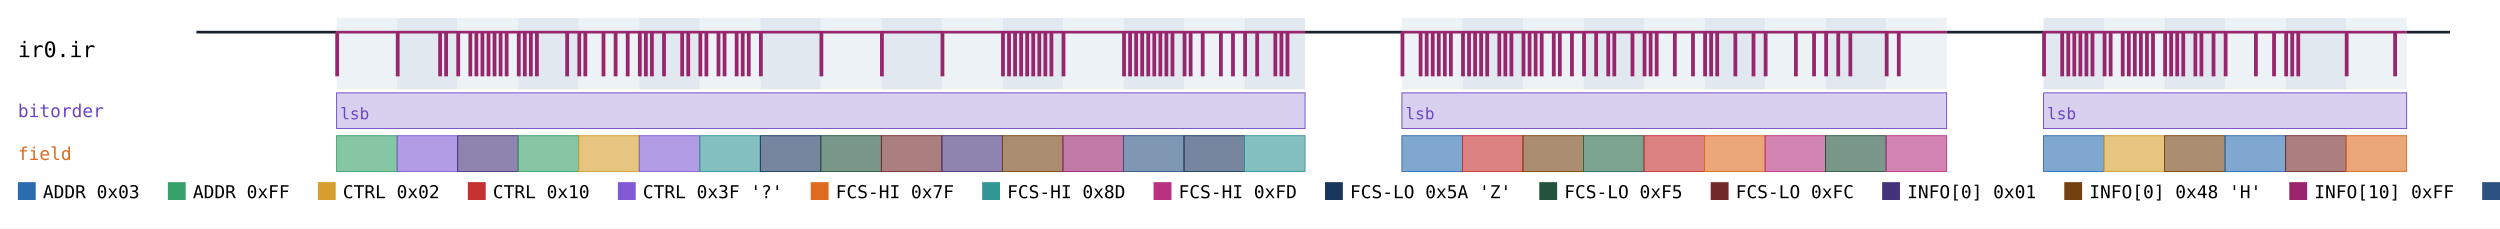
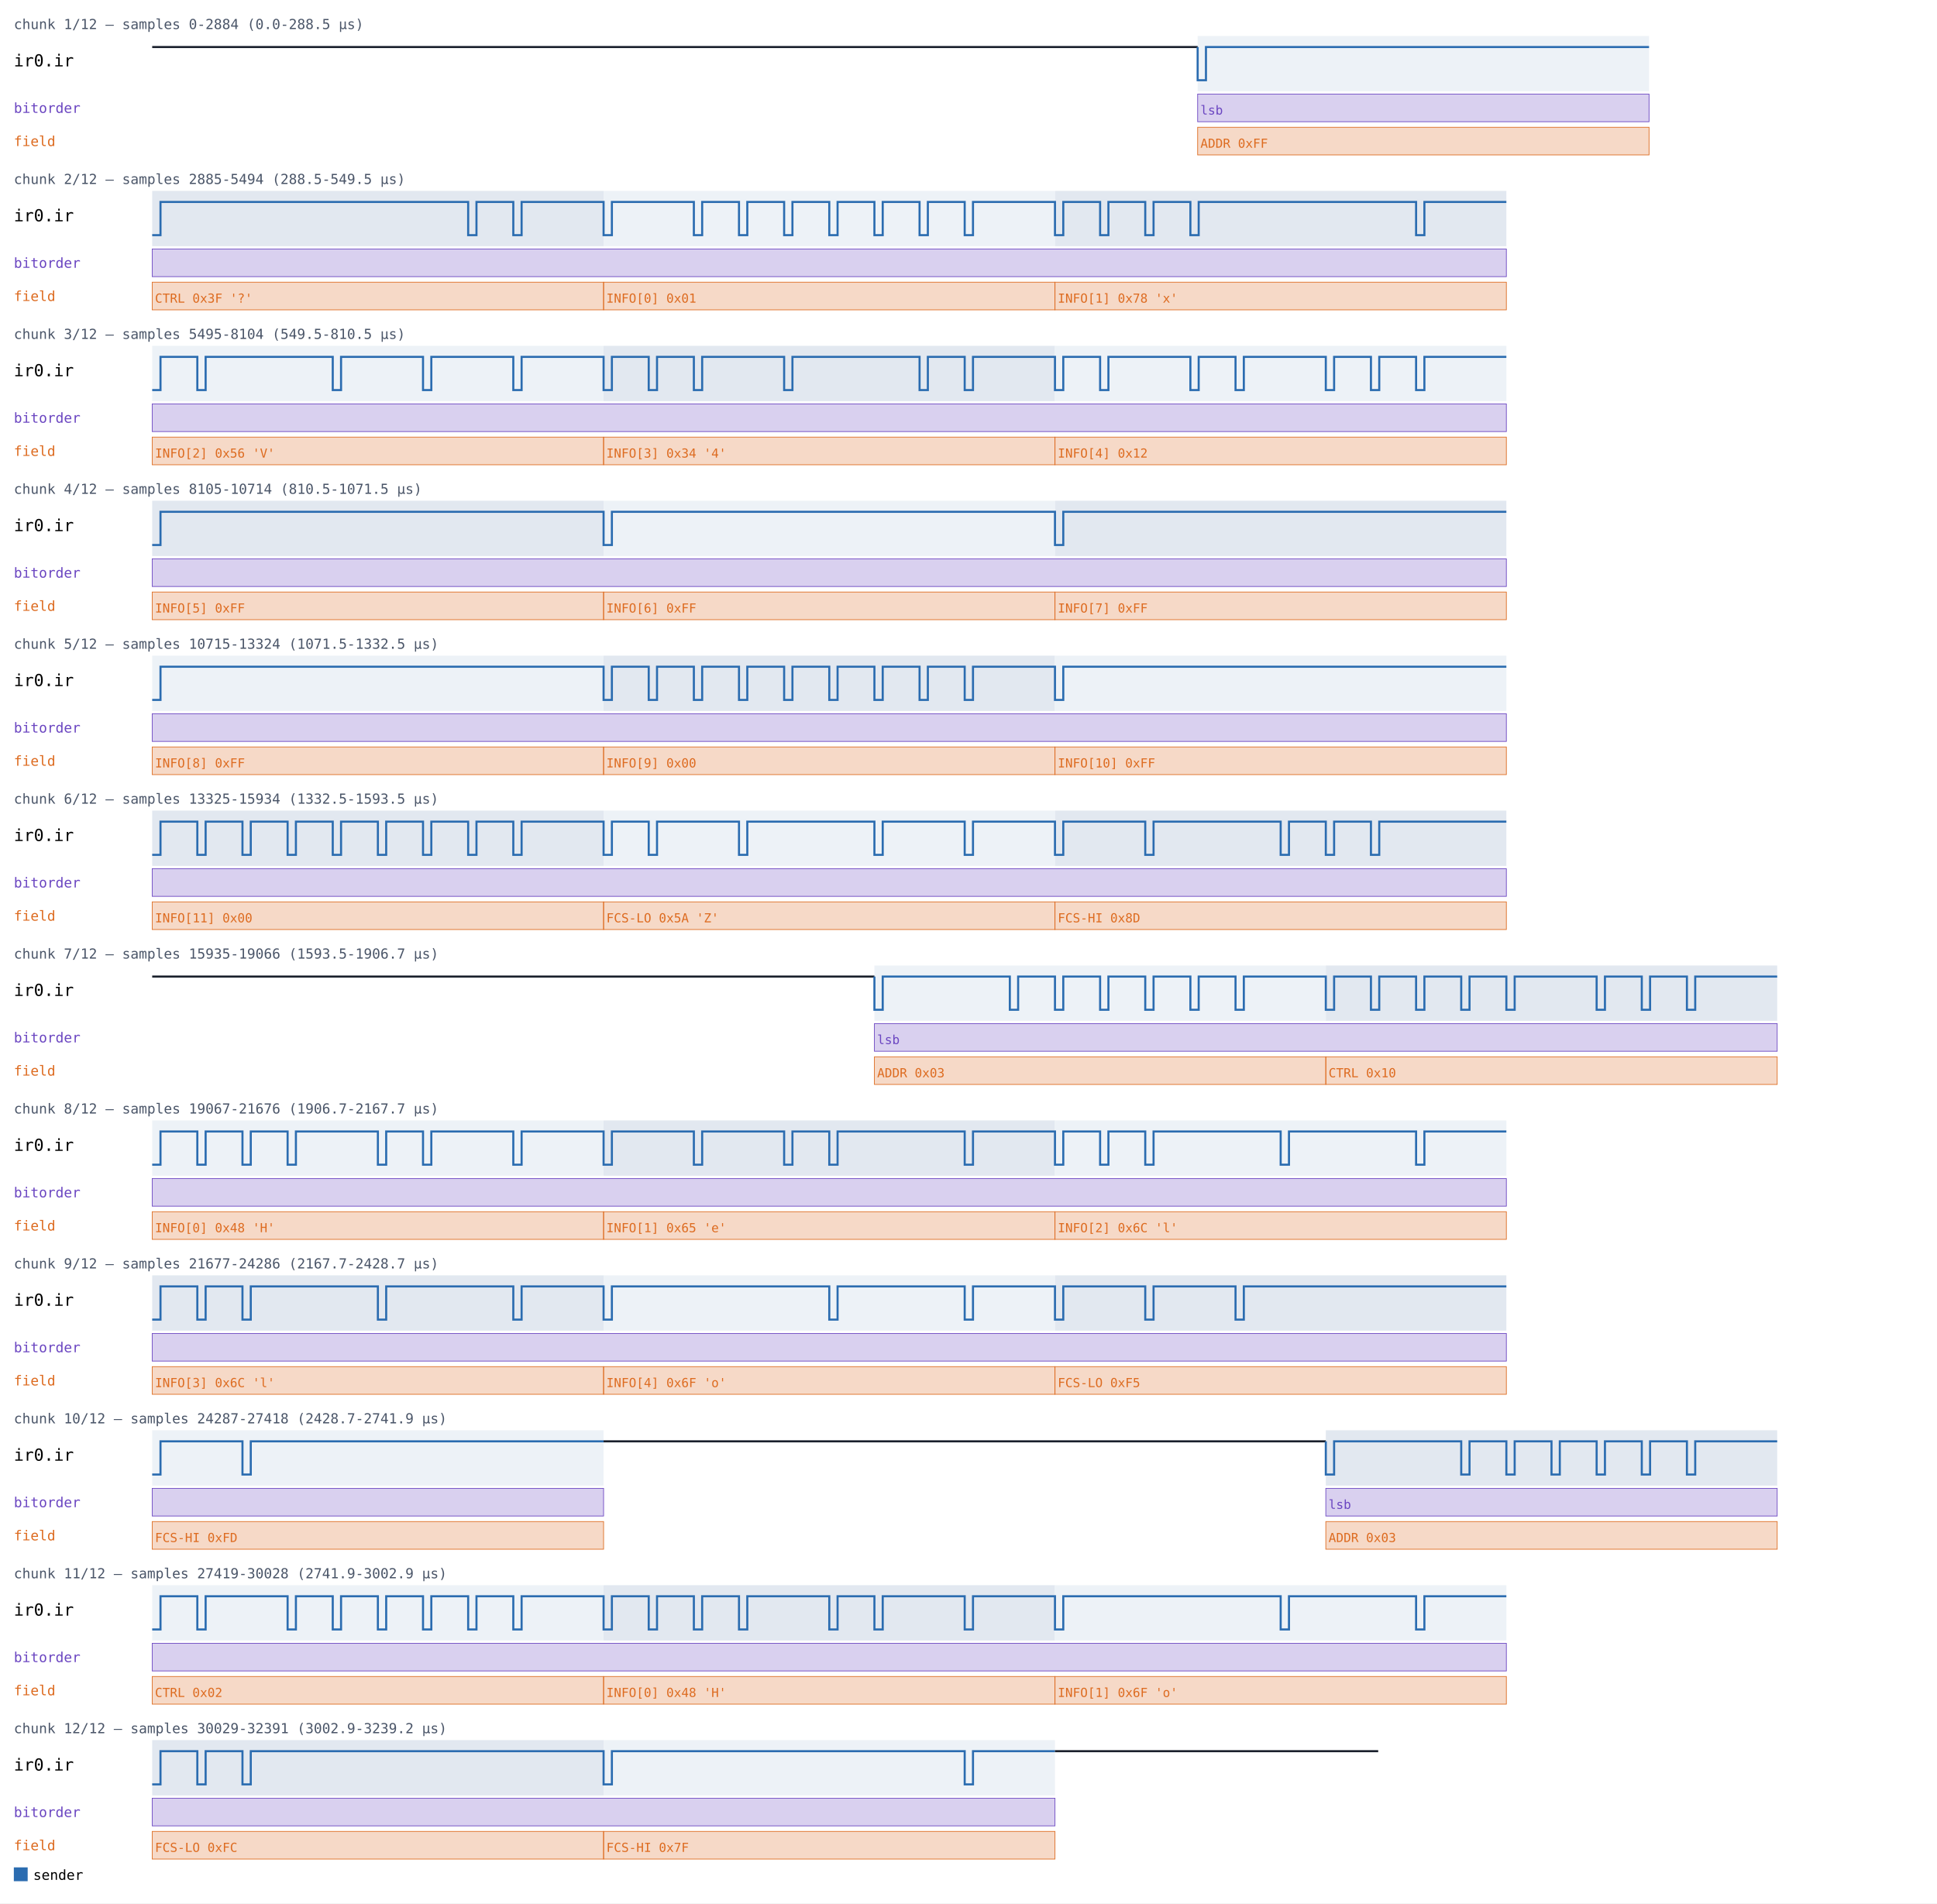
- <svg xmlns="http://www.w3.org/2000/svg" baseProfile="full" height="128" version="1.1" width="1400">
+ <svg xmlns="http://www.w3.org/2000/svg" baseProfile="full" height="1376" version="1.1" width="1400">
  <defs />
-   <rect fill="white" height="128" width="1400" x="0" y="0" />
-   <rect fill="#edf2f7" height="40" width="33.895" x="188.505" y="10" />
-   <rect fill="#e2e8f0" height="40" width="33.895" x="222.4" y="10" />
-   <rect fill="#edf2f7" height="40" width="33.895" x="256.296" y="10" />
-   <rect fill="#e2e8f0" height="40" width="33.895" x="290.191" y="10" />
-   <rect fill="#edf2f7" height="40" width="33.895" x="324.087" y="10" />
-   <rect fill="#e2e8f0" height="40" width="33.895" x="357.982" y="10" />
-   <rect fill="#edf2f7" height="40" width="33.895" x="391.877" y="10" />
-   <rect fill="#e2e8f0" height="40" width="33.895" x="425.773" y="10" />
-   <rect fill="#edf2f7" height="40" width="33.895" x="459.668" y="10" />
-   <rect fill="#e2e8f0" height="40" width="33.895" x="493.564" y="10" />
-   <rect fill="#edf2f7" height="40" width="33.895" x="527.459" y="10" />
-   <rect fill="#e2e8f0" height="40" width="33.895" x="561.354" y="10" />
-   <rect fill="#edf2f7" height="40" width="33.895" x="595.25" y="10" />
-   <rect fill="#e2e8f0" height="40" width="33.895" x="629.145" y="10" />
-   <rect fill="#edf2f7" height="40" width="33.895" x="663.041" y="10" />
-   <rect fill="#e2e8f0" height="40" width="33.895" x="696.936" y="10" />
-   <rect fill="#edf2f7" height="40" width="33.895" x="785.064" y="10" />
-   <rect fill="#e2e8f0" height="40" width="33.895" x="818.959" y="10" />
-   <rect fill="#edf2f7" height="40" width="33.895" x="852.855" y="10" />
-   <rect fill="#e2e8f0" height="40" width="33.895" x="886.75" y="10" />
-   <rect fill="#edf2f7" height="40" width="33.895" x="920.646" y="10" />
-   <rect fill="#e2e8f0" height="40" width="33.895" x="954.541" y="10" />
-   <rect fill="#edf2f7" height="40" width="33.895" x="988.436" y="10" />
-   <rect fill="#e2e8f0" height="40" width="33.895" x="1022.332" y="10" />
-   <rect fill="#edf2f7" height="40" width="33.895" x="1056.227" y="10" />
-   <rect fill="#e2e8f0" height="40" width="33.895" x="1144.355" y="10" />
-   <rect fill="#edf2f7" height="40" width="33.895" x="1178.251" y="10" />
-   <rect fill="#e2e8f0" height="40" width="33.895" x="1212.146" y="10" />
-   <rect fill="#edf2f7" height="40" width="33.895" x="1246.042" y="10" />
-   <rect fill="#e2e8f0" height="40" width="33.895" x="1279.937" y="10" />
-   <rect fill="#edf2f7" height="40" width="33.895" x="1313.832" y="10" />
-   <text font-family="monospace" font-size="12px" x="10" y="32.0">ir0.ir</text>
-   <polyline fill="none" points="110.0,18.0 110.0,18.0 134.272,18.0 134.272,18.0 188.505,18.0 188.505,18.0" stroke="#1a202c" stroke-width="1.5" />
-   <polyline fill="none" points="188.505,18.0 188.505,42.0 189.128,42.0 189.128,18.0 222.4,18.0 222.4,42.0 223.024,42.0 223.024,18.0 246.127,18.0 246.127,42.0 246.75,42.0 246.75,18.0 249.517,18.0 249.517,42.0 250.14,42.0 250.14,18.0 256.296,18.0 256.296,42.0 256.919,42.0 256.919,18.0 263.075,18.0 263.075,42.0 263.698,42.0 263.698,18.0 266.464,18.0 266.464,42.0 267.088,42.0 267.088,18.0 269.854,18.0 269.854,42.0 270.477,42.0 270.477,18.0 273.243,18.0 273.243,42.0 273.867,42.0 273.867,18.0 276.633,18.0 276.633,42.0 277.256,42.0 277.256,18.0 280.022,18.0 280.022,42.0 280.646,42.0 280.646,18.0 283.412,18.0 283.412,42.0 284.035,42.0 284.035,18.0 290.191,18.0 290.191,42.0 290.814,42.0 290.814,18.0 293.581,18.0 293.581,42.0 294.204,42.0 294.204,18.0 296.97,18.0 296.97,42.0 297.594,42.0 297.594,18.0 300.36,18.0 300.36,42.0 300.983,42.0 300.983,18.0 317.307,18.0 317.307,42.0 317.931,42.0 317.931,18.0 324.087,18.0 324.087,42.0 324.71,42.0 324.71,18.0 327.476,18.0 327.476,42.0 328.099,42.0 328.099,18.0 337.645,18.0 337.645,42.0 338.268,42.0 338.268,18.0 344.424,18.0 344.424,42.0 345.047,42.0 345.047,18.0 351.203,18.0 351.203,42.0 351.826,42.0 351.826,18.0 357.982,18.0 357.982,42.0 358.605,42.0 358.605,18.0 361.371,18.0 361.371,42.0 361.995,42.0 361.995,18.0 364.761,18.0 364.761,42.0 365.384,42.0 365.384,18.0 371.54,18.0 371.54,42.0 372.163,42.0 372.163,18.0 381.709,18.0 381.709,42.0 382.332,42.0 382.332,18.0 385.098,18.0 385.098,42.0 385.722,42.0 385.722,18.0 391.877,18.0 391.877,42.0 392.501,42.0 392.501,18.0 395.267,18.0 395.267,42.0 395.89,42.0 395.89,18.0 402.046,18.0 402.046,42.0 402.669,42.0 402.669,18.0 405.435,18.0 405.435,42.0 406.059,42.0 406.059,18.0 412.215,18.0 412.215,42.0 412.838,42.0 412.838,18.0 415.604,18.0 415.604,42.0 416.227,42.0 416.227,18.0 418.994,18.0 418.994,42.0 419.617,42.0 419.617,18.0 425.773,18.0 425.773,42.0 426.396,42.0 426.396,18.0 459.668,18.0 459.668,42.0 460.291,42.0 460.291,18.0 493.564,18.0 493.564,42.0 494.187,42.0 494.187,18.0 527.459,18.0 527.459,42.0 528.082,42.0 528.082,18.0 561.354,18.0 561.354,42.0 561.978,42.0 561.978,18.0 564.744,18.0 564.744,42.0 565.367,42.0 565.367,18.0 568.133,18.0 568.133,42.0 568.757,42.0 568.757,18.0 571.523,18.0 571.523,42.0 572.146,42.0 572.146,18.0 574.913,18.0 574.913,42.0 575.536,42.0 575.536,18.0 578.302,18.0 578.302,42.0 578.925,42.0 578.925,18.0 581.692,18.0 581.692,42.0 582.315,42.0 582.315,18.0 585.081,18.0 585.081,42.0 585.704,42.0 585.704,18.0 588.471,18.0 588.471,42.0 589.094,42.0 589.094,18.0 595.25,18.0 595.25,42.0 595.873,42.0 595.873,18.0 629.145,18.0 629.145,42.0 629.769,42.0 629.769,18.0 632.535,18.0 632.535,42.0 633.158,42.0 633.158,18.0 635.924,18.0 635.924,42.0 636.548,42.0 636.548,18.0 639.314,18.0 639.314,42.0 639.937,42.0 639.937,18.0 642.703,18.0 642.703,42.0 643.327,42.0 643.327,18.0 646.093,18.0 646.093,42.0 646.716,42.0 646.716,18.0 649.482,18.0 649.482,42.0 650.106,42.0 650.106,18.0 652.872,18.0 652.872,42.0 653.495,42.0 653.495,18.0 656.261,18.0 656.261,42.0 656.885,42.0 656.885,18.0 663.041,18.0 663.041,42.0 663.664,42.0 663.664,18.0 666.43,18.0 666.43,42.0 667.053,42.0 667.053,18.0 673.209,18.0 673.209,42.0 673.833,42.0 673.833,18.0 683.378,18.0 683.378,42.0 684.001,42.0 684.001,18.0 690.157,18.0 690.157,42.0 690.78,42.0 690.78,18.0 696.936,18.0 696.936,42.0 697.559,42.0 697.559,18.0 703.715,18.0 703.715,42.0 704.338,42.0 704.338,18.0 713.884,18.0 713.884,42.0 714.507,42.0 714.507,18.0 717.273,18.0 717.273,42.0 717.897,42.0 717.897,18.0 720.663,18.0 720.663,42.0 721.286,42.0 721.286,18.0 730.831,18.0 730.831,18.0" stroke="#97266d" stroke-width="1.5" />
-   <polyline fill="none" points="730.831,18.0 730.831,18.0 785.064,18.0 785.064,18.0" stroke="#1a202c" stroke-width="1.5" />
-   <polyline fill="none" points="785.064,18.0 785.064,42.0 785.687,42.0 785.687,18.0 795.233,18.0 795.233,42.0 795.856,42.0 795.856,18.0 798.622,18.0 798.622,42.0 799.246,42.0 799.246,18.0 802.012,18.0 802.012,42.0 802.635,42.0 802.635,18.0 805.401,18.0 805.401,42.0 806.025,42.0 806.025,18.0 808.791,18.0 808.791,42.0 809.414,42.0 809.414,18.0 812.18,18.0 812.18,42.0 812.804,42.0 812.804,18.0 818.959,18.0 818.959,42.0 819.583,42.0 819.583,18.0 822.349,18.0 822.349,42.0 822.972,42.0 822.972,18.0 825.739,18.0 825.739,42.0 826.362,42.0 826.362,18.0 829.128,18.0 829.128,42.0 829.751,42.0 829.751,18.0 832.518,18.0 832.518,42.0 833.141,42.0 833.141,18.0 839.297,18.0 839.297,42.0 839.92,42.0 839.92,18.0 842.686,18.0 842.686,42.0 843.31,42.0 843.31,18.0 846.076,18.0 846.076,42.0 846.699,42.0 846.699,18.0 852.855,18.0 852.855,42.0 853.478,42.0 853.478,18.0 856.244,18.0 856.244,42.0 856.868,42.0 856.868,18.0 859.634,18.0 859.634,42.0 860.257,42.0 860.257,18.0 863.023,18.0 863.023,42.0 863.647,42.0 863.647,18.0 869.803,18.0 869.803,42.0 870.426,42.0 870.426,18.0 873.192,18.0 873.192,42.0 873.815,42.0 873.815,18.0 879.971,18.0 879.971,42.0 880.595,42.0 880.595,18.0 886.75,18.0 886.75,42.0 887.374,42.0 887.374,18.0 893.529,18.0 893.529,42.0 894.153,42.0 894.153,18.0 900.308,18.0 900.308,42.0 900.932,42.0 900.932,18.0 903.698,18.0 903.698,42.0 904.321,42.0 904.321,18.0 913.867,18.0 913.867,42.0 914.49,42.0 914.49,18.0 920.646,18.0 920.646,42.0 921.269,42.0 921.269,18.0 924.035,18.0 924.035,42.0 924.659,42.0 924.659,18.0 927.425,18.0 927.425,42.0 928.048,42.0 928.048,18.0 937.593,18.0 937.593,42.0 938.217,42.0 938.217,18.0 947.762,18.0 947.762,42.0 948.385,42.0 948.385,18.0 954.541,18.0 954.541,42.0 955.164,42.0 955.164,18.0 957.931,18.0 957.931,42.0 958.554,42.0 958.554,18.0 961.32,18.0 961.32,42.0 961.944,42.0 961.944,18.0 971.489,18.0 971.489,42.0 972.112,42.0 972.112,18.0 981.657,18.0 981.657,42.0 982.281,42.0 982.281,18.0 988.436,18.0 988.436,42.0 989.06,42.0 989.06,18.0 1005.384,18.0 1005.384,42.0 1006.008,42.0 1006.008,18.0 1015.553,18.0 1015.553,42.0 1016.176,42.0 1016.176,18.0 1022.332,18.0 1022.332,42.0 1022.955,42.0 1022.955,18.0 1029.111,18.0 1029.111,42.0 1029.734,42.0 1029.734,18.0 1035.89,18.0 1035.89,42.0 1036.513,42.0 1036.513,18.0 1056.227,18.0 1056.227,42.0 1056.851,42.0 1056.851,18.0 1063.006,18.0 1063.006,42.0 1063.63,42.0 1063.63,18.0 1090.123,18.0 1090.123,18.0" stroke="#97266d" stroke-width="1.5" />
-   <polyline fill="none" points="1090.123,18.0 1090.123,18.0 1144.355,18.0 1144.355,18.0" stroke="#1a202c" stroke-width="1.5" />
-   <polyline fill="none" points="1144.355,18.0 1144.355,42.0 1144.979,42.0 1144.979,18.0 1154.524,18.0 1154.524,42.0 1155.147,42.0 1155.147,18.0 1157.913,18.0 1157.913,42.0 1158.537,42.0 1158.537,18.0 1161.303,18.0 1161.303,42.0 1161.926,42.0 1161.926,18.0 1164.693,18.0 1164.693,42.0 1165.316,42.0 1165.316,18.0 1168.082,18.0 1168.082,42.0 1168.705,42.0 1168.705,18.0 1171.472,18.0 1171.472,42.0 1172.095,42.0 1172.095,18.0 1178.251,18.0 1178.251,42.0 1178.874,42.0 1178.874,18.0 1181.64,18.0 1181.64,42.0 1182.264,42.0 1182.264,18.0 1188.419,18.0 1188.419,42.0 1189.043,42.0 1189.043,18.0 1191.809,18.0 1191.809,42.0 1192.432,42.0 1192.432,18.0 1195.198,18.0 1195.198,42.0 1195.822,42.0 1195.822,18.0 1198.588,18.0 1198.588,42.0 1199.211,42.0 1199.211,18.0 1201.978,18.0 1201.978,42.0 1202.601,42.0 1202.601,18.0 1205.367,18.0 1205.367,42.0 1205.99,42.0 1205.99,18.0 1212.146,18.0 1212.146,42.0 1212.77,42.0 1212.77,18.0 1215.536,18.0 1215.536,42.0 1216.159,42.0 1216.159,18.0 1218.925,18.0 1218.925,42.0 1219.549,42.0 1219.549,18.0 1222.315,18.0 1222.315,42.0 1222.938,42.0 1222.938,18.0 1229.094,18.0 1229.094,42.0 1229.717,42.0 1229.717,18.0 1232.483,18.0 1232.483,42.0 1233.107,42.0 1233.107,18.0 1239.262,18.0 1239.262,42.0 1239.886,42.0 1239.886,18.0 1246.042,18.0 1246.042,42.0 1246.665,42.0 1246.665,18.0 1262.989,18.0 1262.989,42.0 1263.613,42.0 1263.613,18.0 1273.158,18.0 1273.158,42.0 1273.781,42.0 1273.781,18.0 1279.937,18.0 1279.937,42.0 1280.56,42.0 1280.56,18.0 1283.327,18.0 1283.327,42.0 1283.95,42.0 1283.95,18.0 1286.716,18.0 1286.716,42.0 1287.339,42.0 1287.339,18.0 1313.832,18.0 1313.832,42.0 1314.456,42.0 1314.456,18.0 1340.949,18.0 1340.949,42.0 1341.572,42.0 1341.572,18.0 1347.728,18.0 1347.728,18.0" stroke="#97266d" stroke-width="1.5" />
-   <polyline fill="none" points="1347.728,18.0 1347.728,18.0 1372.0,18.0" stroke="#1a202c" stroke-width="1.5" />
-   <text fill="#6b46c1" font-family="monospace" font-size="10px" x="10" y="65.6">bitorder</text>
-   <rect fill="#6b46c1" fill-opacity="0.25" height="20" stroke="#6b46c1" stroke-width="0.5" width="542.327" x="188.505" y="52" />
-   <text fill="#6b46c1" font-family="monospace" font-size="9px" x="190.505" y="66.8">lsb</text>
-   <rect fill="#6b46c1" fill-opacity="0.25" height="20" stroke="#6b46c1" stroke-width="0.5" width="305.059" x="785.064" y="52" />
-   <text fill="#6b46c1" font-family="monospace" font-size="9px" x="787.064" y="66.8">lsb</text>
-   <rect fill="#6b46c1" fill-opacity="0.25" height="20" stroke="#6b46c1" stroke-width="0.5" width="203.372" x="1144.355" y="52" />
-   <text fill="#6b46c1" font-family="monospace" font-size="9px" x="1146.355" y="66.8">lsb</text>
-   <text fill="#dd6b20" font-family="monospace" font-size="10px" x="10" y="89.6">field</text>
-   <rect fill="#38a169" fill-opacity="0.6" height="20" stroke="#38a169" stroke-width="0.5" width="33.895" x="188.505" y="76" />
-   <rect fill="#805ad5" fill-opacity="0.6" height="20" stroke="#805ad5" stroke-width="0.5" width="33.895" x="222.4" y="76" />
-   <rect fill="#44337a" fill-opacity="0.6" height="20" stroke="#44337a" stroke-width="0.5" width="33.895" x="256.296" y="76" />
-   <rect fill="#38a169" fill-opacity="0.6" height="20" stroke="#38a169" stroke-width="0.5" width="33.895" x="290.191" y="76" />
-   <rect fill="#d69e2e" fill-opacity="0.6" height="20" stroke="#d69e2e" stroke-width="0.5" width="33.895" x="324.087" y="76" />
-   <rect fill="#805ad5" fill-opacity="0.6" height="20" stroke="#805ad5" stroke-width="0.5" width="33.895" x="357.982" y="76" />
-   <rect fill="#319795" fill-opacity="0.6" height="20" stroke="#319795" stroke-width="0.5" width="33.895" x="391.877" y="76" />
-   <rect fill="#1a365d" fill-opacity="0.6" height="20" stroke="#1a365d" stroke-width="0.5" width="33.895" x="425.773" y="76" />
-   <rect fill="#22543d" fill-opacity="0.6" height="20" stroke="#22543d" stroke-width="0.5" width="33.895" x="459.668" y="76" />
-   <rect fill="#742a2a" fill-opacity="0.6" height="20" stroke="#742a2a" stroke-width="0.5" width="33.895" x="493.564" y="76" />
-   <rect fill="#44337a" fill-opacity="0.6" height="20" stroke="#44337a" stroke-width="0.5" width="33.895" x="527.459" y="76" />
-   <rect fill="#744210" fill-opacity="0.6" height="20" stroke="#744210" stroke-width="0.5" width="33.895" x="561.354" y="76" />
-   <rect fill="#97266d" fill-opacity="0.6" height="20" stroke="#97266d" stroke-width="0.5" width="33.895" x="595.25" y="76" />
-   <rect fill="#2c5282" fill-opacity="0.6" height="20" stroke="#2c5282" stroke-width="0.5" width="33.895" x="629.145" y="76" />
-   <rect fill="#1a365d" fill-opacity="0.6" height="20" stroke="#1a365d" stroke-width="0.5" width="33.895" x="663.041" y="76" />
-   <rect fill="#319795" fill-opacity="0.6" height="20" stroke="#319795" stroke-width="0.5" width="33.895" x="696.936" y="76" />
-   <rect fill="#2b6cb0" fill-opacity="0.6" height="20" stroke="#2b6cb0" stroke-width="0.5" width="33.895" x="785.064" y="76" />
-   <rect fill="#c53030" fill-opacity="0.6" height="20" stroke="#c53030" stroke-width="0.5" width="33.895" x="818.959" y="76" />
-   <rect fill="#744210" fill-opacity="0.6" height="20" stroke="#744210" stroke-width="0.5" width="33.895" x="852.855" y="76" />
-   <rect fill="#276749" fill-opacity="0.6" height="20" stroke="#276749" stroke-width="0.5" width="33.895" x="886.75" y="76" />
-   <rect fill="#c53030" fill-opacity="0.6" height="20" stroke="#c53030" stroke-width="0.5" width="33.895" x="920.646" y="76" />
-   <rect fill="#dd6b20" fill-opacity="0.6" height="20" stroke="#dd6b20" stroke-width="0.5" width="33.895" x="954.541" y="76" />
-   <rect fill="#b83280" fill-opacity="0.6" height="20" stroke="#b83280" stroke-width="0.5" width="33.895" x="988.436" y="76" />
-   <rect fill="#22543d" fill-opacity="0.6" height="20" stroke="#22543d" stroke-width="0.5" width="33.895" x="1022.332" y="76" />
-   <rect fill="#b83280" fill-opacity="0.6" height="20" stroke="#b83280" stroke-width="0.5" width="33.895" x="1056.227" y="76" />
-   <rect fill="#2b6cb0" fill-opacity="0.6" height="20" stroke="#2b6cb0" stroke-width="0.5" width="33.895" x="1144.355" y="76" />
-   <rect fill="#d69e2e" fill-opacity="0.6" height="20" stroke="#d69e2e" stroke-width="0.5" width="33.895" x="1178.251" y="76" />
-   <rect fill="#744210" fill-opacity="0.6" height="20" stroke="#744210" stroke-width="0.5" width="33.895" x="1212.146" y="76" />
-   <rect fill="#2b6cb0" fill-opacity="0.6" height="20" stroke="#2b6cb0" stroke-width="0.5" width="33.895" x="1246.042" y="76" />
-   <rect fill="#742a2a" fill-opacity="0.6" height="20" stroke="#742a2a" stroke-width="0.5" width="33.895" x="1279.937" y="76" />
-   <rect fill="#dd6b20" fill-opacity="0.6" height="20" stroke="#dd6b20" stroke-width="0.5" width="33.895" x="1313.832" y="76" />
-   <rect fill="#2b6cb0" height="10" width="10" x="10" y="102" />
-   <text font-family="monospace" font-size="10px" x="24" y="111">ADDR 0x03</text>
-   <rect fill="#38a169" height="10" width="10" x="94" y="102" />
-   <text font-family="monospace" font-size="10px" x="108" y="111">ADDR 0xFF</text>
-   <rect fill="#d69e2e" height="10" width="10" x="178" y="102" />
-   <text font-family="monospace" font-size="10px" x="192" y="111">CTRL 0x02</text>
-   <rect fill="#c53030" height="10" width="10" x="262" y="102" />
-   <text font-family="monospace" font-size="10px" x="276" y="111">CTRL 0x10</text>
-   <rect fill="#805ad5" height="10" width="10" x="346" y="102" />
-   <text font-family="monospace" font-size="10px" x="360" y="111">CTRL 0x3F '?'</text>
-   <rect fill="#dd6b20" height="10" width="10" x="454" y="102" />
-   <text font-family="monospace" font-size="10px" x="468" y="111">FCS-HI 0x7F</text>
-   <rect fill="#319795" height="10" width="10" x="550" y="102" />
-   <text font-family="monospace" font-size="10px" x="564" y="111">FCS-HI 0x8D</text>
-   <rect fill="#b83280" height="10" width="10" x="646" y="102" />
-   <text font-family="monospace" font-size="10px" x="660" y="111">FCS-HI 0xFD</text>
-   <rect fill="#1a365d" height="10" width="10" x="742" y="102" />
-   <text font-family="monospace" font-size="10px" x="756" y="111">FCS-LO 0x5A 'Z'</text>
-   <rect fill="#22543d" height="10" width="10" x="862" y="102" />
-   <text font-family="monospace" font-size="10px" x="876" y="111">FCS-LO 0xF5</text>
-   <rect fill="#742a2a" height="10" width="10" x="958" y="102" />
-   <text font-family="monospace" font-size="10px" x="972" y="111">FCS-LO 0xFC</text>
-   <rect fill="#44337a" height="10" width="10" x="1054" y="102" />
-   <text font-family="monospace" font-size="10px" x="1068" y="111">INFO[0] 0x01</text>
-   <rect fill="#744210" height="10" width="10" x="1156" y="102" />
-   <text font-family="monospace" font-size="10px" x="1170" y="111">INFO[0] 0x48 'H'</text>
-   <rect fill="#97266d" height="10" width="10" x="1282" y="102" />
-   <text font-family="monospace" font-size="10px" x="1296" y="111">INFO[10] 0xFF</text>
-   <rect fill="#2c5282" height="10" width="10" x="1390" y="102" />
-   <text font-family="monospace" font-size="10px" x="1404" y="111">INFO[11] 0x00</text>
-   <rect fill="#276749" height="10" width="10" x="1498" y="102" />
-   <text font-family="monospace" font-size="10px" x="1512" y="111">INFO[1] 0x65 'e'</text>
-   <rect fill="#2b6cb0" height="10" width="10" x="1624" y="102" />
-   <text font-family="monospace" font-size="10px" x="1638" y="111">INFO[1] 0x6F 'o'</text>
-   <rect fill="#38a169" height="10" width="10" x="1750" y="102" />
-   <text font-family="monospace" font-size="10px" x="1764" y="111">INFO[1] 0x78 'x'</text>
-   <rect fill="#d69e2e" height="10" width="10" x="1876" y="102" />
-   <text font-family="monospace" font-size="10px" x="1890" y="111">INFO[2] 0x56 'V'</text>
-   <rect fill="#c53030" height="10" width="10" x="2002" y="102" />
-   <text font-family="monospace" font-size="10px" x="2016" y="111">INFO[2] 0x6C 'l'</text>
-   <rect fill="#805ad5" height="10" width="10" x="2128" y="102" />
-   <text font-family="monospace" font-size="10px" x="2142" y="111">INFO[3] 0x34 '4'</text>
-   <rect fill="#dd6b20" height="10" width="10" x="2254" y="102" />
-   <text font-family="monospace" font-size="10px" x="2268" y="111">INFO[3] 0x6C 'l'</text>
-   <rect fill="#319795" height="10" width="10" x="2380" y="102" />
-   <text font-family="monospace" font-size="10px" x="2394" y="111">INFO[4] 0x12</text>
-   <rect fill="#b83280" height="10" width="10" x="2482" y="102" />
-   <text font-family="monospace" font-size="10px" x="2496" y="111">INFO[4] 0x6F 'o'</text>
-   <rect fill="#1a365d" height="10" width="10" x="2608" y="102" />
-   <text font-family="monospace" font-size="10px" x="2622" y="111">INFO[5] 0xFF</text>
-   <rect fill="#22543d" height="10" width="10" x="2710" y="102" />
-   <text font-family="monospace" font-size="10px" x="2724" y="111">INFO[6] 0xFF</text>
-   <rect fill="#742a2a" height="10" width="10" x="2812" y="102" />
-   <text font-family="monospace" font-size="10px" x="2826" y="111">INFO[7] 0xFF</text>
-   <rect fill="#44337a" height="10" width="10" x="2914" y="102" />
-   <text font-family="monospace" font-size="10px" x="2928" y="111">INFO[8] 0xFF</text>
-   <rect fill="#744210" height="10" width="10" x="3016" y="102" />
-   <text font-family="monospace" font-size="10px" x="3030" y="111">INFO[9] 0x00</text>
-   <rect fill="#97266d" height="10" width="10" x="3118" y="102" />
-   <text font-family="monospace" font-size="10px" x="3132" y="111">sender</text>
+   <rect fill="white" height="1376" width="1400" x="0" y="0" />
+   <text fill="#4a5568" font-family="monospace" font-size="10px" x="10" y="21">chunk 1/12 — samples 0-2884  (0.0-288.5 µs)</text>
+   <rect fill="#edf2f7" height="40" width="326.25" x="865.625" y="26" />
+   <text font-family="monospace" font-size="12px" x="10" y="48.0">ir0.ir</text>
+   <polyline fill="none" points="110.0,34.0 110.0,34.0 343.625,34.0 343.625,34.0 865.625,34.0 865.625,34.0" stroke="#1a202c" stroke-width="1.5" />
+   <polyline fill="none" points="865.625,34.0 865.625,58.0 871.625,58.0 871.625,34.0 1191.875,34.0" stroke="#2b6cb0" stroke-width="1.5" />
+   <text fill="#6b46c1" font-family="monospace" font-size="10px" x="10" y="81.6">bitorder</text>
+   <rect fill="#6b46c1" fill-opacity="0.25" height="20" stroke="#6b46c1" stroke-width="0.5" width="326.25" x="865.625" y="68" />
+   <text fill="#6b46c1" font-family="monospace" font-size="9px" x="867.625" y="82.8">lsb</text>
+   <text fill="#dd6b20" font-family="monospace" font-size="10px" x="10" y="105.6">field</text>
+   <rect fill="#dd6b20" fill-opacity="0.25" height="20" stroke="#dd6b20" stroke-width="0.5" width="326.25" x="865.625" y="92" />
+   <text fill="#dd6b20" font-family="monospace" font-size="9px" x="867.625" y="106.8">ADDR 0xFF</text>
+   <text fill="#4a5568" font-family="monospace" font-size="10px" x="10" y="133">chunk 2/12 — samples 2885-5494  (288.5-549.5 µs)</text>
+   <rect fill="#e2e8f0" height="40" width="326.25" x="110.0" y="138" />
+   <rect fill="#edf2f7" height="40" width="326.25" x="436.25" y="138" />
+   <rect fill="#e2e8f0" height="40" width="326.25" x="762.5" y="138" />
+   <text font-family="monospace" font-size="12px" x="10" y="160.0">ir0.ir</text>
+   <polyline fill="none" points="110.0,170.0 110.0,170.0 116.0,170.0 116.0,146.0 338.375,146.0 338.375,170.0 344.375,170.0 344.375,146.0 371.0,146.0 371.0,170.0 377.0,170.0 377.0,146.0 436.25,146.0 436.25,170.0 442.25,170.0 442.25,146.0 501.5,146.0 501.5,170.0 507.5,170.0 507.5,146.0 534.125,146.0 534.125,170.0 540.125,170.0 540.125,146.0 566.75,146.0 566.75,170.0 572.75,170.0 572.75,146.0 599.375,146.0 599.375,170.0 605.375,170.0 605.375,146.0 632.0,146.0 632.0,170.0 638.0,170.0 638.0,146.0 664.625,146.0 664.625,170.0 670.625,170.0 670.625,146.0 697.25,146.0 697.25,170.0 703.25,170.0 703.25,146.0 762.5,146.0 762.5,170.0 768.5,170.0 768.5,146.0 795.125,146.0 795.125,170.0 801.125,170.0 801.125,146.0 827.75,146.0 827.75,170.0 833.75,170.0 833.75,146.0 860.375,146.0 860.375,170.0 866.375,170.0 866.375,146.0 1023.5,146.0 1023.5,170.0 1029.5,170.0 1029.5,146.0 1088.75,146.0" stroke="#2b6cb0" stroke-width="1.5" />
+   <text fill="#6b46c1" font-family="monospace" font-size="10px" x="10" y="193.6">bitorder</text>
+   <rect fill="#6b46c1" fill-opacity="0.25" height="20" stroke="#6b46c1" stroke-width="0.5" width="978.75" x="110.0" y="180" />
+   <text fill="#dd6b20" font-family="monospace" font-size="10px" x="10" y="217.6">field</text>
+   <rect fill="#dd6b20" fill-opacity="0.25" height="20" stroke="#dd6b20" stroke-width="0.5" width="326.25" x="110.0" y="204" />
+   <text fill="#dd6b20" font-family="monospace" font-size="9px" x="112.0" y="218.8">CTRL 0x3F '?'</text>
+   <rect fill="#dd6b20" fill-opacity="0.25" height="20" stroke="#dd6b20" stroke-width="0.5" width="326.25" x="436.25" y="204" />
+   <text fill="#dd6b20" font-family="monospace" font-size="9px" x="438.25" y="218.8">INFO[0] 0x01</text>
+   <rect fill="#dd6b20" fill-opacity="0.25" height="20" stroke="#dd6b20" stroke-width="0.5" width="326.25" x="762.5" y="204" />
+   <text fill="#dd6b20" font-family="monospace" font-size="9px" x="764.5" y="218.8">INFO[1] 0x78 'x'</text>
+   <text fill="#4a5568" font-family="monospace" font-size="10px" x="10" y="245">chunk 3/12 — samples 5495-8104  (549.5-810.5 µs)</text>
+   <rect fill="#edf2f7" height="40" width="326.25" x="110.0" y="250" />
+   <rect fill="#e2e8f0" height="40" width="326.25" x="436.25" y="250" />
+   <rect fill="#edf2f7" height="40" width="326.25" x="762.5" y="250" />
+   <text font-family="monospace" font-size="12px" x="10" y="272.0">ir0.ir</text>
+   <polyline fill="none" points="110.0,282.0 110.0,282.0 116.0,282.0 116.0,258.0 142.625,258.0 142.625,282.0 148.625,282.0 148.625,258.0 240.5,258.0 240.5,282.0 246.5,282.0 246.5,258.0 305.75,258.0 305.75,282.0 311.75,282.0 311.75,258.0 371.0,258.0 371.0,282.0 377.0,282.0 377.0,258.0 436.25,258.0 436.25,282.0 442.25,282.0 442.25,258.0 468.875,258.0 468.875,282.0 474.875,282.0 474.875,258.0 501.5,258.0 501.5,282.0 507.5,282.0 507.5,258.0 566.75,258.0 566.75,282.0 572.75,282.0 572.75,258.0 664.625,258.0 664.625,282.0 670.625,282.0 670.625,258.0 697.25,258.0 697.25,282.0 703.25,282.0 703.25,258.0 762.5,258.0 762.5,282.0 768.5,282.0 768.5,258.0 795.125,258.0 795.125,282.0 801.125,282.0 801.125,258.0 860.375,258.0 860.375,282.0 866.375,282.0 866.375,258.0 893.0,258.0 893.0,282.0 899.0,282.0 899.0,258.0 958.25,258.0 958.25,282.0 964.25,282.0 964.25,258.0 990.875,258.0 990.875,282.0 996.875,282.0 996.875,258.0 1023.5,258.0 1023.5,282.0 1029.5,282.0 1029.5,258.0 1088.75,258.0" stroke="#2b6cb0" stroke-width="1.5" />
+   <text fill="#6b46c1" font-family="monospace" font-size="10px" x="10" y="305.6">bitorder</text>
+   <rect fill="#6b46c1" fill-opacity="0.25" height="20" stroke="#6b46c1" stroke-width="0.5" width="978.75" x="110.0" y="292" />
+   <text fill="#dd6b20" font-family="monospace" font-size="10px" x="10" y="329.6">field</text>
+   <rect fill="#dd6b20" fill-opacity="0.25" height="20" stroke="#dd6b20" stroke-width="0.5" width="326.25" x="110.0" y="316" />
+   <text fill="#dd6b20" font-family="monospace" font-size="9px" x="112.0" y="330.8">INFO[2] 0x56 'V'</text>
+   <rect fill="#dd6b20" fill-opacity="0.25" height="20" stroke="#dd6b20" stroke-width="0.5" width="326.25" x="436.25" y="316" />
+   <text fill="#dd6b20" font-family="monospace" font-size="9px" x="438.25" y="330.8">INFO[3] 0x34 '4'</text>
+   <rect fill="#dd6b20" fill-opacity="0.25" height="20" stroke="#dd6b20" stroke-width="0.5" width="326.25" x="762.5" y="316" />
+   <text fill="#dd6b20" font-family="monospace" font-size="9px" x="764.5" y="330.8">INFO[4] 0x12</text>
+   <text fill="#4a5568" font-family="monospace" font-size="10px" x="10" y="357">chunk 4/12 — samples 8105-10714  (810.5-1071.5 µs)</text>
+   <rect fill="#e2e8f0" height="40" width="326.25" x="110.0" y="362" />
+   <rect fill="#edf2f7" height="40" width="326.25" x="436.25" y="362" />
+   <rect fill="#e2e8f0" height="40" width="326.25" x="762.5" y="362" />
+   <text font-family="monospace" font-size="12px" x="10" y="384.0">ir0.ir</text>
+   <polyline fill="none" points="110.0,394.0 110.0,394.0 116.0,394.0 116.0,370.0 436.25,370.0 436.25,394.0 442.25,394.0 442.25,370.0 762.5,370.0 762.5,394.0 768.5,394.0 768.5,370.0 1088.75,370.0" stroke="#2b6cb0" stroke-width="1.5" />
+   <text fill="#6b46c1" font-family="monospace" font-size="10px" x="10" y="417.6">bitorder</text>
+   <rect fill="#6b46c1" fill-opacity="0.25" height="20" stroke="#6b46c1" stroke-width="0.5" width="978.75" x="110.0" y="404" />
+   <text fill="#dd6b20" font-family="monospace" font-size="10px" x="10" y="441.6">field</text>
+   <rect fill="#dd6b20" fill-opacity="0.25" height="20" stroke="#dd6b20" stroke-width="0.5" width="326.25" x="110.0" y="428" />
+   <text fill="#dd6b20" font-family="monospace" font-size="9px" x="112.0" y="442.8">INFO[5] 0xFF</text>
+   <rect fill="#dd6b20" fill-opacity="0.25" height="20" stroke="#dd6b20" stroke-width="0.5" width="326.25" x="436.25" y="428" />
+   <text fill="#dd6b20" font-family="monospace" font-size="9px" x="438.25" y="442.8">INFO[6] 0xFF</text>
+   <rect fill="#dd6b20" fill-opacity="0.25" height="20" stroke="#dd6b20" stroke-width="0.5" width="326.25" x="762.5" y="428" />
+   <text fill="#dd6b20" font-family="monospace" font-size="9px" x="764.5" y="442.8">INFO[7] 0xFF</text>
+   <text fill="#4a5568" font-family="monospace" font-size="10px" x="10" y="469">chunk 5/12 — samples 10715-13324  (1071.5-1332.5 µs)</text>
+   <rect fill="#edf2f7" height="40" width="326.25" x="110.0" y="474" />
+   <rect fill="#e2e8f0" height="40" width="326.25" x="436.25" y="474" />
+   <rect fill="#edf2f7" height="40" width="326.25" x="762.5" y="474" />
+   <text font-family="monospace" font-size="12px" x="10" y="496.0">ir0.ir</text>
+   <polyline fill="none" points="110.0,506.0 110.0,506.0 116.0,506.0 116.0,482.0 436.25,482.0 436.25,506.0 442.25,506.0 442.25,482.0 468.875,482.0 468.875,506.0 474.875,506.0 474.875,482.0 501.5,482.0 501.5,506.0 507.5,506.0 507.5,482.0 534.125,482.0 534.125,506.0 540.125,506.0 540.125,482.0 566.75,482.0 566.75,506.0 572.75,506.0 572.75,482.0 599.375,482.0 599.375,506.0 605.375,506.0 605.375,482.0 632.0,482.0 632.0,506.0 638.0,506.0 638.0,482.0 664.625,482.0 664.625,506.0 670.625,506.0 670.625,482.0 697.25,482.0 697.25,506.0 703.25,506.0 703.25,482.0 762.5,482.0 762.5,506.0 768.5,506.0 768.5,482.0 1088.75,482.0" stroke="#2b6cb0" stroke-width="1.5" />
+   <text fill="#6b46c1" font-family="monospace" font-size="10px" x="10" y="529.6">bitorder</text>
+   <rect fill="#6b46c1" fill-opacity="0.25" height="20" stroke="#6b46c1" stroke-width="0.5" width="978.75" x="110.0" y="516" />
+   <text fill="#dd6b20" font-family="monospace" font-size="10px" x="10" y="553.6">field</text>
+   <rect fill="#dd6b20" fill-opacity="0.25" height="20" stroke="#dd6b20" stroke-width="0.5" width="326.25" x="110.0" y="540" />
+   <text fill="#dd6b20" font-family="monospace" font-size="9px" x="112.0" y="554.8">INFO[8] 0xFF</text>
+   <rect fill="#dd6b20" fill-opacity="0.25" height="20" stroke="#dd6b20" stroke-width="0.5" width="326.25" x="436.25" y="540" />
+   <text fill="#dd6b20" font-family="monospace" font-size="9px" x="438.25" y="554.8">INFO[9] 0x00</text>
+   <rect fill="#dd6b20" fill-opacity="0.25" height="20" stroke="#dd6b20" stroke-width="0.5" width="326.25" x="762.5" y="540" />
+   <text fill="#dd6b20" font-family="monospace" font-size="9px" x="764.5" y="554.8">INFO[10] 0xFF</text>
+   <text fill="#4a5568" font-family="monospace" font-size="10px" x="10" y="581">chunk 6/12 — samples 13325-15934  (1332.5-1593.5 µs)</text>
+   <rect fill="#e2e8f0" height="40" width="326.25" x="110.0" y="586" />
+   <rect fill="#edf2f7" height="40" width="326.25" x="436.25" y="586" />
+   <rect fill="#e2e8f0" height="40" width="326.25" x="762.5" y="586" />
+   <text font-family="monospace" font-size="12px" x="10" y="608.0">ir0.ir</text>
+   <polyline fill="none" points="110.0,618.0 110.0,618.0 116.0,618.0 116.0,594.0 142.625,594.0 142.625,618.0 148.625,618.0 148.625,594.0 175.25,594.0 175.25,618.0 181.25,618.0 181.25,594.0 207.875,594.0 207.875,618.0 213.875,618.0 213.875,594.0 240.5,594.0 240.5,618.0 246.5,618.0 246.5,594.0 273.125,594.0 273.125,618.0 279.125,618.0 279.125,594.0 305.75,594.0 305.75,618.0 311.75,618.0 311.75,594.0 338.375,594.0 338.375,618.0 344.375,618.0 344.375,594.0 371.0,594.0 371.0,618.0 377.0,618.0 377.0,594.0 436.25,594.0 436.25,618.0 442.25,618.0 442.25,594.0 468.875,594.0 468.875,618.0 474.875,618.0 474.875,594.0 534.125,594.0 534.125,618.0 540.125,618.0 540.125,594.0 632.0,594.0 632.0,618.0 638.0,618.0 638.0,594.0 697.25,594.0 697.25,618.0 703.25,618.0 703.25,594.0 762.5,594.0 762.5,618.0 768.5,618.0 768.5,594.0 827.75,594.0 827.75,618.0 833.75,618.0 833.75,594.0 925.625,594.0 925.625,618.0 931.625,618.0 931.625,594.0 958.25,594.0 958.25,618.0 964.25,618.0 964.25,594.0 990.875,594.0 990.875,618.0 996.875,618.0 996.875,594.0 1088.75,594.0" stroke="#2b6cb0" stroke-width="1.5" />
+   <text fill="#6b46c1" font-family="monospace" font-size="10px" x="10" y="641.6">bitorder</text>
+   <rect fill="#6b46c1" fill-opacity="0.25" height="20" stroke="#6b46c1" stroke-width="0.5" width="978.75" x="110.0" y="628" />
+   <text fill="#dd6b20" font-family="monospace" font-size="10px" x="10" y="665.6">field</text>
+   <rect fill="#dd6b20" fill-opacity="0.25" height="20" stroke="#dd6b20" stroke-width="0.5" width="326.25" x="110.0" y="652" />
+   <text fill="#dd6b20" font-family="monospace" font-size="9px" x="112.0" y="666.8">INFO[11] 0x00</text>
+   <rect fill="#dd6b20" fill-opacity="0.25" height="20" stroke="#dd6b20" stroke-width="0.5" width="326.25" x="436.25" y="652" />
+   <text fill="#dd6b20" font-family="monospace" font-size="9px" x="438.25" y="666.8">FCS-LO 0x5A 'Z'</text>
+   <rect fill="#dd6b20" fill-opacity="0.25" height="20" stroke="#dd6b20" stroke-width="0.5" width="326.25" x="762.5" y="652" />
+   <text fill="#dd6b20" font-family="monospace" font-size="9px" x="764.5" y="666.8">FCS-HI 0x8D</text>
+   <text fill="#4a5568" font-family="monospace" font-size="10px" x="10" y="693">chunk 7/12 — samples 15935-19066  (1593.5-1906.7 µs)</text>
+   <rect fill="#edf2f7" height="40" width="326.25" x="632.0" y="698" />
+   <rect fill="#e2e8f0" height="40" width="326.25" x="958.25" y="698" />
+   <text font-family="monospace" font-size="12px" x="10" y="720.0">ir0.ir</text>
+   <polyline fill="none" points="110.0,706.0 110.0,706.0 632.0,706.0 632.0,706.0" stroke="#1a202c" stroke-width="1.5" />
+   <polyline fill="none" points="632.0,706.0 632.0,730.0 638.0,730.0 638.0,706.0 729.875,706.0 729.875,730.0 735.875,730.0 735.875,706.0 762.5,706.0 762.5,730.0 768.5,730.0 768.5,706.0 795.125,706.0 795.125,730.0 801.125,730.0 801.125,706.0 827.75,706.0 827.75,730.0 833.75,730.0 833.75,706.0 860.375,706.0 860.375,730.0 866.375,730.0 866.375,706.0 893.0,706.0 893.0,730.0 899.0,730.0 899.0,706.0 958.25,706.0 958.25,730.0 964.25,730.0 964.25,706.0 990.875,706.0 990.875,730.0 996.875,730.0 996.875,706.0 1023.5,706.0 1023.5,730.0 1029.5,730.0 1029.5,706.0 1056.125,706.0 1056.125,730.0 1062.125,730.0 1062.125,706.0 1088.75,706.0 1088.75,730.0 1094.75,730.0 1094.75,706.0 1154.0,706.0 1154.0,730.0 1160.0,730.0 1160.0,706.0 1186.625,706.0 1186.625,730.0 1192.625,730.0 1192.625,706.0 1219.25,706.0 1219.25,730.0 1225.25,730.0 1225.25,706.0 1284.5,706.0" stroke="#2b6cb0" stroke-width="1.5" />
+   <text fill="#6b46c1" font-family="monospace" font-size="10px" x="10" y="753.6">bitorder</text>
+   <rect fill="#6b46c1" fill-opacity="0.25" height="20" stroke="#6b46c1" stroke-width="0.5" width="652.5" x="632.0" y="740" />
+   <text fill="#6b46c1" font-family="monospace" font-size="9px" x="634.0" y="754.8">lsb</text>
+   <text fill="#dd6b20" font-family="monospace" font-size="10px" x="10" y="777.6">field</text>
+   <rect fill="#dd6b20" fill-opacity="0.25" height="20" stroke="#dd6b20" stroke-width="0.5" width="326.25" x="632.0" y="764" />
+   <text fill="#dd6b20" font-family="monospace" font-size="9px" x="634.0" y="778.8">ADDR 0x03</text>
+   <rect fill="#dd6b20" fill-opacity="0.25" height="20" stroke="#dd6b20" stroke-width="0.5" width="326.25" x="958.25" y="764" />
+   <text fill="#dd6b20" font-family="monospace" font-size="9px" x="960.25" y="778.8">CTRL 0x10</text>
+   <text fill="#4a5568" font-family="monospace" font-size="10px" x="10" y="805">chunk 8/12 — samples 19067-21676  (1906.7-2167.7 µs)</text>
+   <rect fill="#edf2f7" height="40" width="326.25" x="110.0" y="810" />
+   <rect fill="#e2e8f0" height="40" width="326.25" x="436.25" y="810" />
+   <rect fill="#edf2f7" height="40" width="326.25" x="762.5" y="810" />
+   <text font-family="monospace" font-size="12px" x="10" y="832.0">ir0.ir</text>
+   <polyline fill="none" points="110.0,842.0 110.0,842.0 116.0,842.0 116.0,818.0 142.625,818.0 142.625,842.0 148.625,842.0 148.625,818.0 175.25,818.0 175.25,842.0 181.25,842.0 181.25,818.0 207.875,818.0 207.875,842.0 213.875,842.0 213.875,818.0 273.125,818.0 273.125,842.0 279.125,842.0 279.125,818.0 305.75,818.0 305.75,842.0 311.75,842.0 311.75,818.0 371.0,818.0 371.0,842.0 377.0,842.0 377.0,818.0 436.25,818.0 436.25,842.0 442.25,842.0 442.25,818.0 501.5,818.0 501.5,842.0 507.5,842.0 507.5,818.0 566.75,818.0 566.75,842.0 572.75,842.0 572.75,818.0 599.375,818.0 599.375,842.0 605.375,842.0 605.375,818.0 697.25,818.0 697.25,842.0 703.25,842.0 703.25,818.0 762.5,818.0 762.5,842.0 768.5,842.0 768.5,818.0 795.125,818.0 795.125,842.0 801.125,842.0 801.125,818.0 827.75,818.0 827.75,842.0 833.75,842.0 833.75,818.0 925.625,818.0 925.625,842.0 931.625,842.0 931.625,818.0 1023.5,818.0 1023.5,842.0 1029.5,842.0 1029.5,818.0 1088.75,818.0" stroke="#2b6cb0" stroke-width="1.5" />
+   <text fill="#6b46c1" font-family="monospace" font-size="10px" x="10" y="865.6">bitorder</text>
+   <rect fill="#6b46c1" fill-opacity="0.25" height="20" stroke="#6b46c1" stroke-width="0.5" width="978.75" x="110.0" y="852" />
+   <text fill="#dd6b20" font-family="monospace" font-size="10px" x="10" y="889.6">field</text>
+   <rect fill="#dd6b20" fill-opacity="0.25" height="20" stroke="#dd6b20" stroke-width="0.5" width="326.25" x="110.0" y="876" />
+   <text fill="#dd6b20" font-family="monospace" font-size="9px" x="112.0" y="890.8">INFO[0] 0x48 'H'</text>
+   <rect fill="#dd6b20" fill-opacity="0.25" height="20" stroke="#dd6b20" stroke-width="0.5" width="326.25" x="436.25" y="876" />
+   <text fill="#dd6b20" font-family="monospace" font-size="9px" x="438.25" y="890.8">INFO[1] 0x65 'e'</text>
+   <rect fill="#dd6b20" fill-opacity="0.25" height="20" stroke="#dd6b20" stroke-width="0.5" width="326.25" x="762.5" y="876" />
+   <text fill="#dd6b20" font-family="monospace" font-size="9px" x="764.5" y="890.8">INFO[2] 0x6C 'l'</text>
+   <text fill="#4a5568" font-family="monospace" font-size="10px" x="10" y="917">chunk 9/12 — samples 21677-24286  (2167.7-2428.7 µs)</text>
+   <rect fill="#e2e8f0" height="40" width="326.25" x="110.0" y="922" />
+   <rect fill="#edf2f7" height="40" width="326.25" x="436.25" y="922" />
+   <rect fill="#e2e8f0" height="40" width="326.25" x="762.5" y="922" />
+   <text font-family="monospace" font-size="12px" x="10" y="944.0">ir0.ir</text>
+   <polyline fill="none" points="110.0,954.0 110.0,954.0 116.0,954.0 116.0,930.0 142.625,930.0 142.625,954.0 148.625,954.0 148.625,930.0 175.25,930.0 175.25,954.0 181.25,954.0 181.25,930.0 273.125,930.0 273.125,954.0 279.125,954.0 279.125,930.0 371.0,930.0 371.0,954.0 377.0,954.0 377.0,930.0 436.25,930.0 436.25,954.0 442.25,954.0 442.25,930.0 599.375,930.0 599.375,954.0 605.375,954.0 605.375,930.0 697.25,930.0 697.25,954.0 703.25,954.0 703.25,930.0 762.5,930.0 762.5,954.0 768.5,954.0 768.5,930.0 827.75,930.0 827.75,954.0 833.75,954.0 833.75,930.0 893.0,930.0 893.0,954.0 899.0,954.0 899.0,930.0 1088.75,930.0" stroke="#2b6cb0" stroke-width="1.5" />
+   <text fill="#6b46c1" font-family="monospace" font-size="10px" x="10" y="977.6">bitorder</text>
+   <rect fill="#6b46c1" fill-opacity="0.25" height="20" stroke="#6b46c1" stroke-width="0.5" width="978.75" x="110.0" y="964" />
+   <text fill="#dd6b20" font-family="monospace" font-size="10px" x="10" y="1001.6">field</text>
+   <rect fill="#dd6b20" fill-opacity="0.25" height="20" stroke="#dd6b20" stroke-width="0.5" width="326.25" x="110.0" y="988" />
+   <text fill="#dd6b20" font-family="monospace" font-size="9px" x="112.0" y="1002.8">INFO[3] 0x6C 'l'</text>
+   <rect fill="#dd6b20" fill-opacity="0.25" height="20" stroke="#dd6b20" stroke-width="0.5" width="326.25" x="436.25" y="988" />
+   <text fill="#dd6b20" font-family="monospace" font-size="9px" x="438.25" y="1002.8">INFO[4] 0x6F 'o'</text>
+   <rect fill="#dd6b20" fill-opacity="0.25" height="20" stroke="#dd6b20" stroke-width="0.5" width="326.25" x="762.5" y="988" />
+   <text fill="#dd6b20" font-family="monospace" font-size="9px" x="764.5" y="1002.8">FCS-LO 0xF5</text>
+   <text fill="#4a5568" font-family="monospace" font-size="10px" x="10" y="1029">chunk 10/12 — samples 24287-27418  (2428.7-2741.9 µs)</text>
+   <rect fill="#edf2f7" height="40" width="326.25" x="110.0" y="1034" />
+   <rect fill="#e2e8f0" height="40" width="326.25" x="958.25" y="1034" />
+   <text font-family="monospace" font-size="12px" x="10" y="1056.0">ir0.ir</text>
+   <polyline fill="none" points="110.0,1066.0 110.0,1066.0 116.0,1066.0 116.0,1042.0 175.25,1042.0 175.25,1066.0 181.25,1066.0 181.25,1042.0 436.25,1042.0 436.25,1042.0" stroke="#2b6cb0" stroke-width="1.5" />
+   <polyline fill="none" points="436.25,1042.0 436.25,1042.0 958.25,1042.0 958.25,1042.0" stroke="#1a202c" stroke-width="1.5" />
+   <polyline fill="none" points="958.25,1042.0 958.25,1066.0 964.25,1066.0 964.25,1042.0 1056.125,1042.0 1056.125,1066.0 1062.125,1066.0 1062.125,1042.0 1088.75,1042.0 1088.75,1066.0 1094.75,1066.0 1094.75,1042.0 1121.375,1042.0 1121.375,1066.0 1127.375,1066.0 1127.375,1042.0 1154.0,1042.0 1154.0,1066.0 1160.0,1066.0 1160.0,1042.0 1186.625,1042.0 1186.625,1066.0 1192.625,1066.0 1192.625,1042.0 1219.25,1042.0 1219.25,1066.0 1225.25,1066.0 1225.25,1042.0 1284.5,1042.0" stroke="#2b6cb0" stroke-width="1.5" />
+   <text fill="#6b46c1" font-family="monospace" font-size="10px" x="10" y="1089.6">bitorder</text>
+   <rect fill="#6b46c1" fill-opacity="0.25" height="20" stroke="#6b46c1" stroke-width="0.5" width="326.25" x="110.0" y="1076" />
+   <rect fill="#6b46c1" fill-opacity="0.25" height="20" stroke="#6b46c1" stroke-width="0.5" width="326.25" x="958.25" y="1076" />
+   <text fill="#6b46c1" font-family="monospace" font-size="9px" x="960.25" y="1090.8">lsb</text>
+   <text fill="#dd6b20" font-family="monospace" font-size="10px" x="10" y="1113.6">field</text>
+   <rect fill="#dd6b20" fill-opacity="0.25" height="20" stroke="#dd6b20" stroke-width="0.5" width="326.25" x="110.0" y="1100" />
+   <text fill="#dd6b20" font-family="monospace" font-size="9px" x="112.0" y="1114.8">FCS-HI 0xFD</text>
+   <rect fill="#dd6b20" fill-opacity="0.25" height="20" stroke="#dd6b20" stroke-width="0.5" width="326.25" x="958.25" y="1100" />
+   <text fill="#dd6b20" font-family="monospace" font-size="9px" x="960.25" y="1114.8">ADDR 0x03</text>
+   <text fill="#4a5568" font-family="monospace" font-size="10px" x="10" y="1141">chunk 11/12 — samples 27419-30028  (2741.9-3002.9 µs)</text>
+   <rect fill="#edf2f7" height="40" width="326.25" x="110.0" y="1146" />
+   <rect fill="#e2e8f0" height="40" width="326.25" x="436.25" y="1146" />
+   <rect fill="#edf2f7" height="40" width="326.25" x="762.5" y="1146" />
+   <text font-family="monospace" font-size="12px" x="10" y="1168.0">ir0.ir</text>
+   <polyline fill="none" points="110.0,1178.0 110.0,1178.0 116.0,1178.0 116.0,1154.0 142.625,1154.0 142.625,1178.0 148.625,1178.0 148.625,1154.0 207.875,1154.0 207.875,1178.0 213.875,1178.0 213.875,1154.0 240.5,1154.0 240.5,1178.0 246.5,1178.0 246.5,1154.0 273.125,1154.0 273.125,1178.0 279.125,1178.0 279.125,1154.0 305.75,1154.0 305.75,1178.0 311.75,1178.0 311.75,1154.0 338.375,1154.0 338.375,1178.0 344.375,1178.0 344.375,1154.0 371.0,1154.0 371.0,1178.0 377.0,1178.0 377.0,1154.0 436.25,1154.0 436.25,1178.0 442.25,1178.0 442.25,1154.0 468.875,1154.0 468.875,1178.0 474.875,1178.0 474.875,1154.0 501.5,1154.0 501.5,1178.0 507.5,1178.0 507.5,1154.0 534.125,1154.0 534.125,1178.0 540.125,1178.0 540.125,1154.0 599.375,1154.0 599.375,1178.0 605.375,1178.0 605.375,1154.0 632.0,1154.0 632.0,1178.0 638.0,1178.0 638.0,1154.0 697.25,1154.0 697.25,1178.0 703.25,1178.0 703.25,1154.0 762.5,1154.0 762.5,1178.0 768.5,1178.0 768.5,1154.0 925.625,1154.0 925.625,1178.0 931.625,1178.0 931.625,1154.0 1023.5,1154.0 1023.5,1178.0 1029.5,1178.0 1029.5,1154.0 1088.75,1154.0" stroke="#2b6cb0" stroke-width="1.5" />
+   <text fill="#6b46c1" font-family="monospace" font-size="10px" x="10" y="1201.6">bitorder</text>
+   <rect fill="#6b46c1" fill-opacity="0.25" height="20" stroke="#6b46c1" stroke-width="0.5" width="978.75" x="110.0" y="1188" />
+   <text fill="#dd6b20" font-family="monospace" font-size="10px" x="10" y="1225.6">field</text>
+   <rect fill="#dd6b20" fill-opacity="0.25" height="20" stroke="#dd6b20" stroke-width="0.5" width="326.25" x="110.0" y="1212" />
+   <text fill="#dd6b20" font-family="monospace" font-size="9px" x="112.0" y="1226.8">CTRL 0x02</text>
+   <rect fill="#dd6b20" fill-opacity="0.25" height="20" stroke="#dd6b20" stroke-width="0.5" width="326.25" x="436.25" y="1212" />
+   <text fill="#dd6b20" font-family="monospace" font-size="9px" x="438.25" y="1226.8">INFO[0] 0x48 'H'</text>
+   <rect fill="#dd6b20" fill-opacity="0.25" height="20" stroke="#dd6b20" stroke-width="0.5" width="326.25" x="762.5" y="1212" />
+   <text fill="#dd6b20" font-family="monospace" font-size="9px" x="764.5" y="1226.8">INFO[1] 0x6F 'o'</text>
+   <text fill="#4a5568" font-family="monospace" font-size="10px" x="10" y="1253">chunk 12/12 — samples 30029-32391  (3002.9-3239.2 µs)</text>
+   <rect fill="#e2e8f0" height="40" width="326.25" x="110.0" y="1258" />
+   <rect fill="#edf2f7" height="40" width="326.25" x="436.25" y="1258" />
+   <text font-family="monospace" font-size="12px" x="10" y="1280.0">ir0.ir</text>
+   <polyline fill="none" points="110.0,1290.0 110.0,1290.0 116.0,1290.0 116.0,1266.0 142.625,1266.0 142.625,1290.0 148.625,1290.0 148.625,1266.0 175.25,1266.0 175.25,1290.0 181.25,1290.0 181.25,1266.0 436.25,1266.0 436.25,1290.0 442.25,1290.0 442.25,1266.0 697.25,1266.0 697.25,1290.0 703.25,1290.0 703.25,1266.0 762.5,1266.0 762.5,1266.0" stroke="#2b6cb0" stroke-width="1.5" />
+   <polyline fill="none" points="762.5,1266.0 762.5,1266.0 996.125,1266.0" stroke="#1a202c" stroke-width="1.5" />
+   <text fill="#6b46c1" font-family="monospace" font-size="10px" x="10" y="1313.6">bitorder</text>
+   <rect fill="#6b46c1" fill-opacity="0.25" height="20" stroke="#6b46c1" stroke-width="0.5" width="652.5" x="110.0" y="1300" />
+   <text fill="#dd6b20" font-family="monospace" font-size="10px" x="10" y="1337.6">field</text>
+   <rect fill="#dd6b20" fill-opacity="0.25" height="20" stroke="#dd6b20" stroke-width="0.5" width="326.25" x="110.0" y="1324" />
+   <text fill="#dd6b20" font-family="monospace" font-size="9px" x="112.0" y="1338.8">FCS-LO 0xFC</text>
+   <rect fill="#dd6b20" fill-opacity="0.25" height="20" stroke="#dd6b20" stroke-width="0.5" width="326.25" x="436.25" y="1324" />
+   <text fill="#dd6b20" font-family="monospace" font-size="9px" x="438.25" y="1338.8">FCS-HI 0x7F</text>
+   <rect fill="#2b6cb0" height="10" width="10" x="10" y="1350" />
+   <text font-family="monospace" font-size="10px" x="24" y="1359">sender</text>
</svg>
